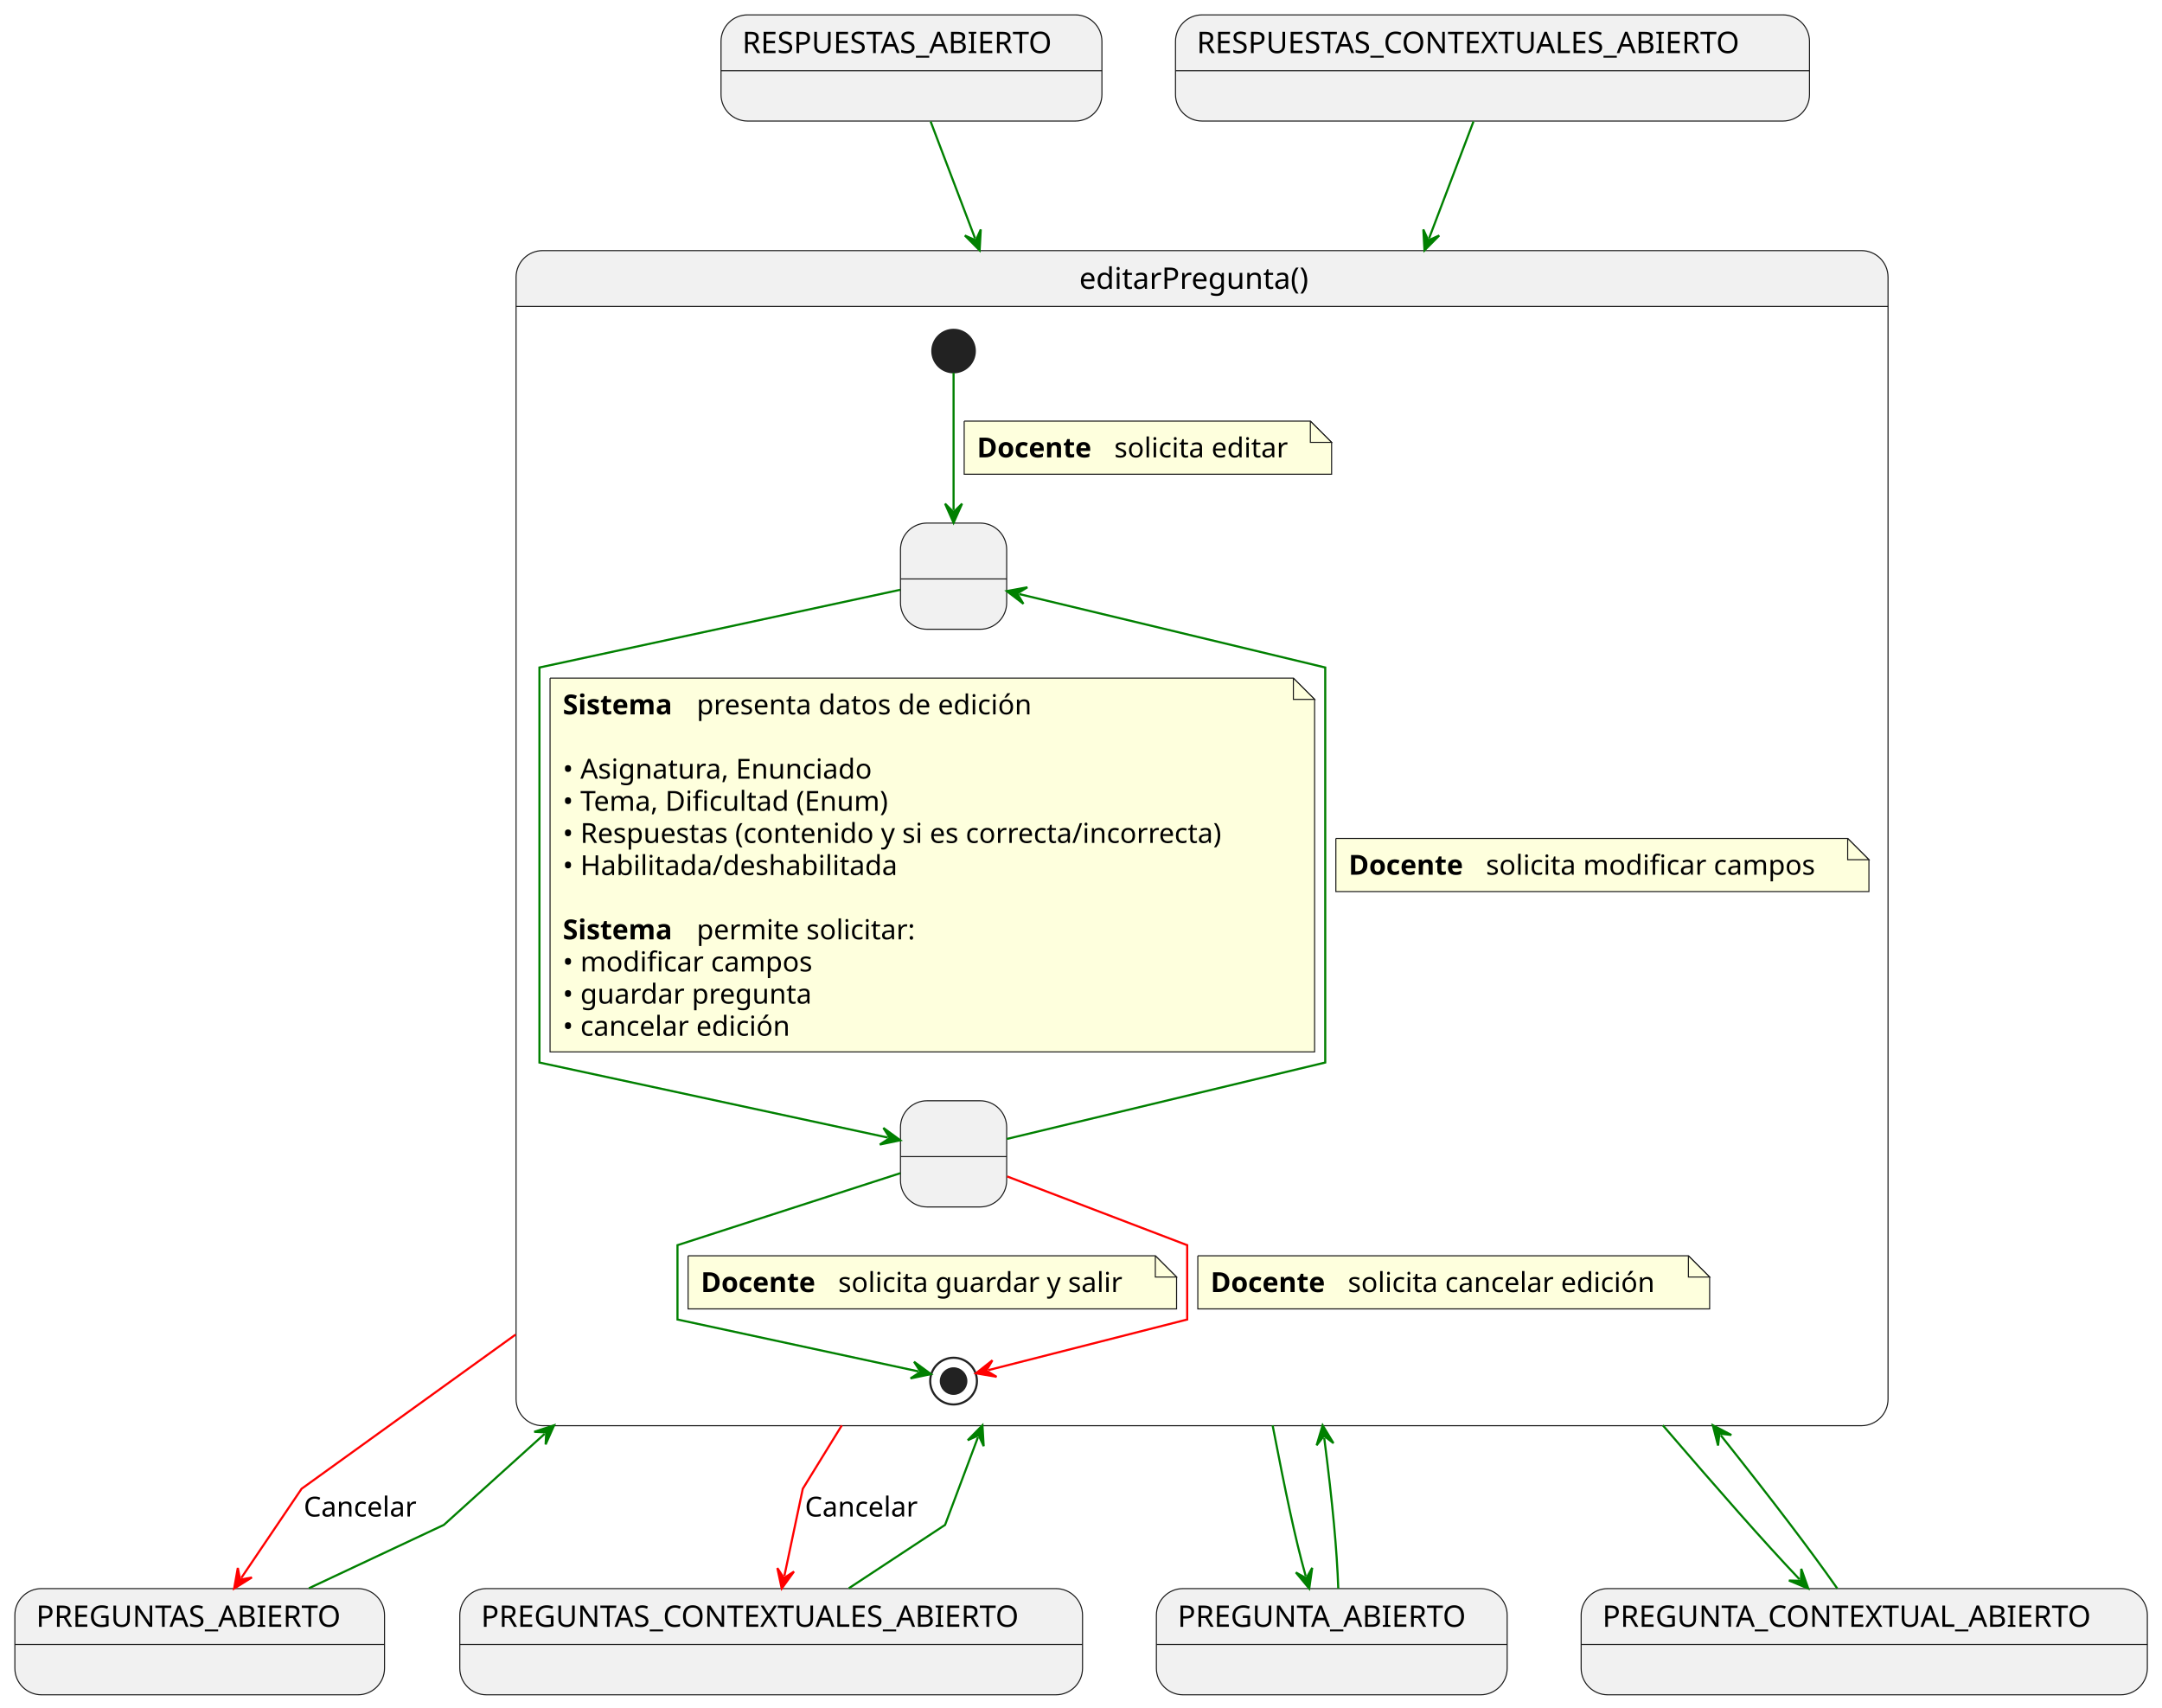
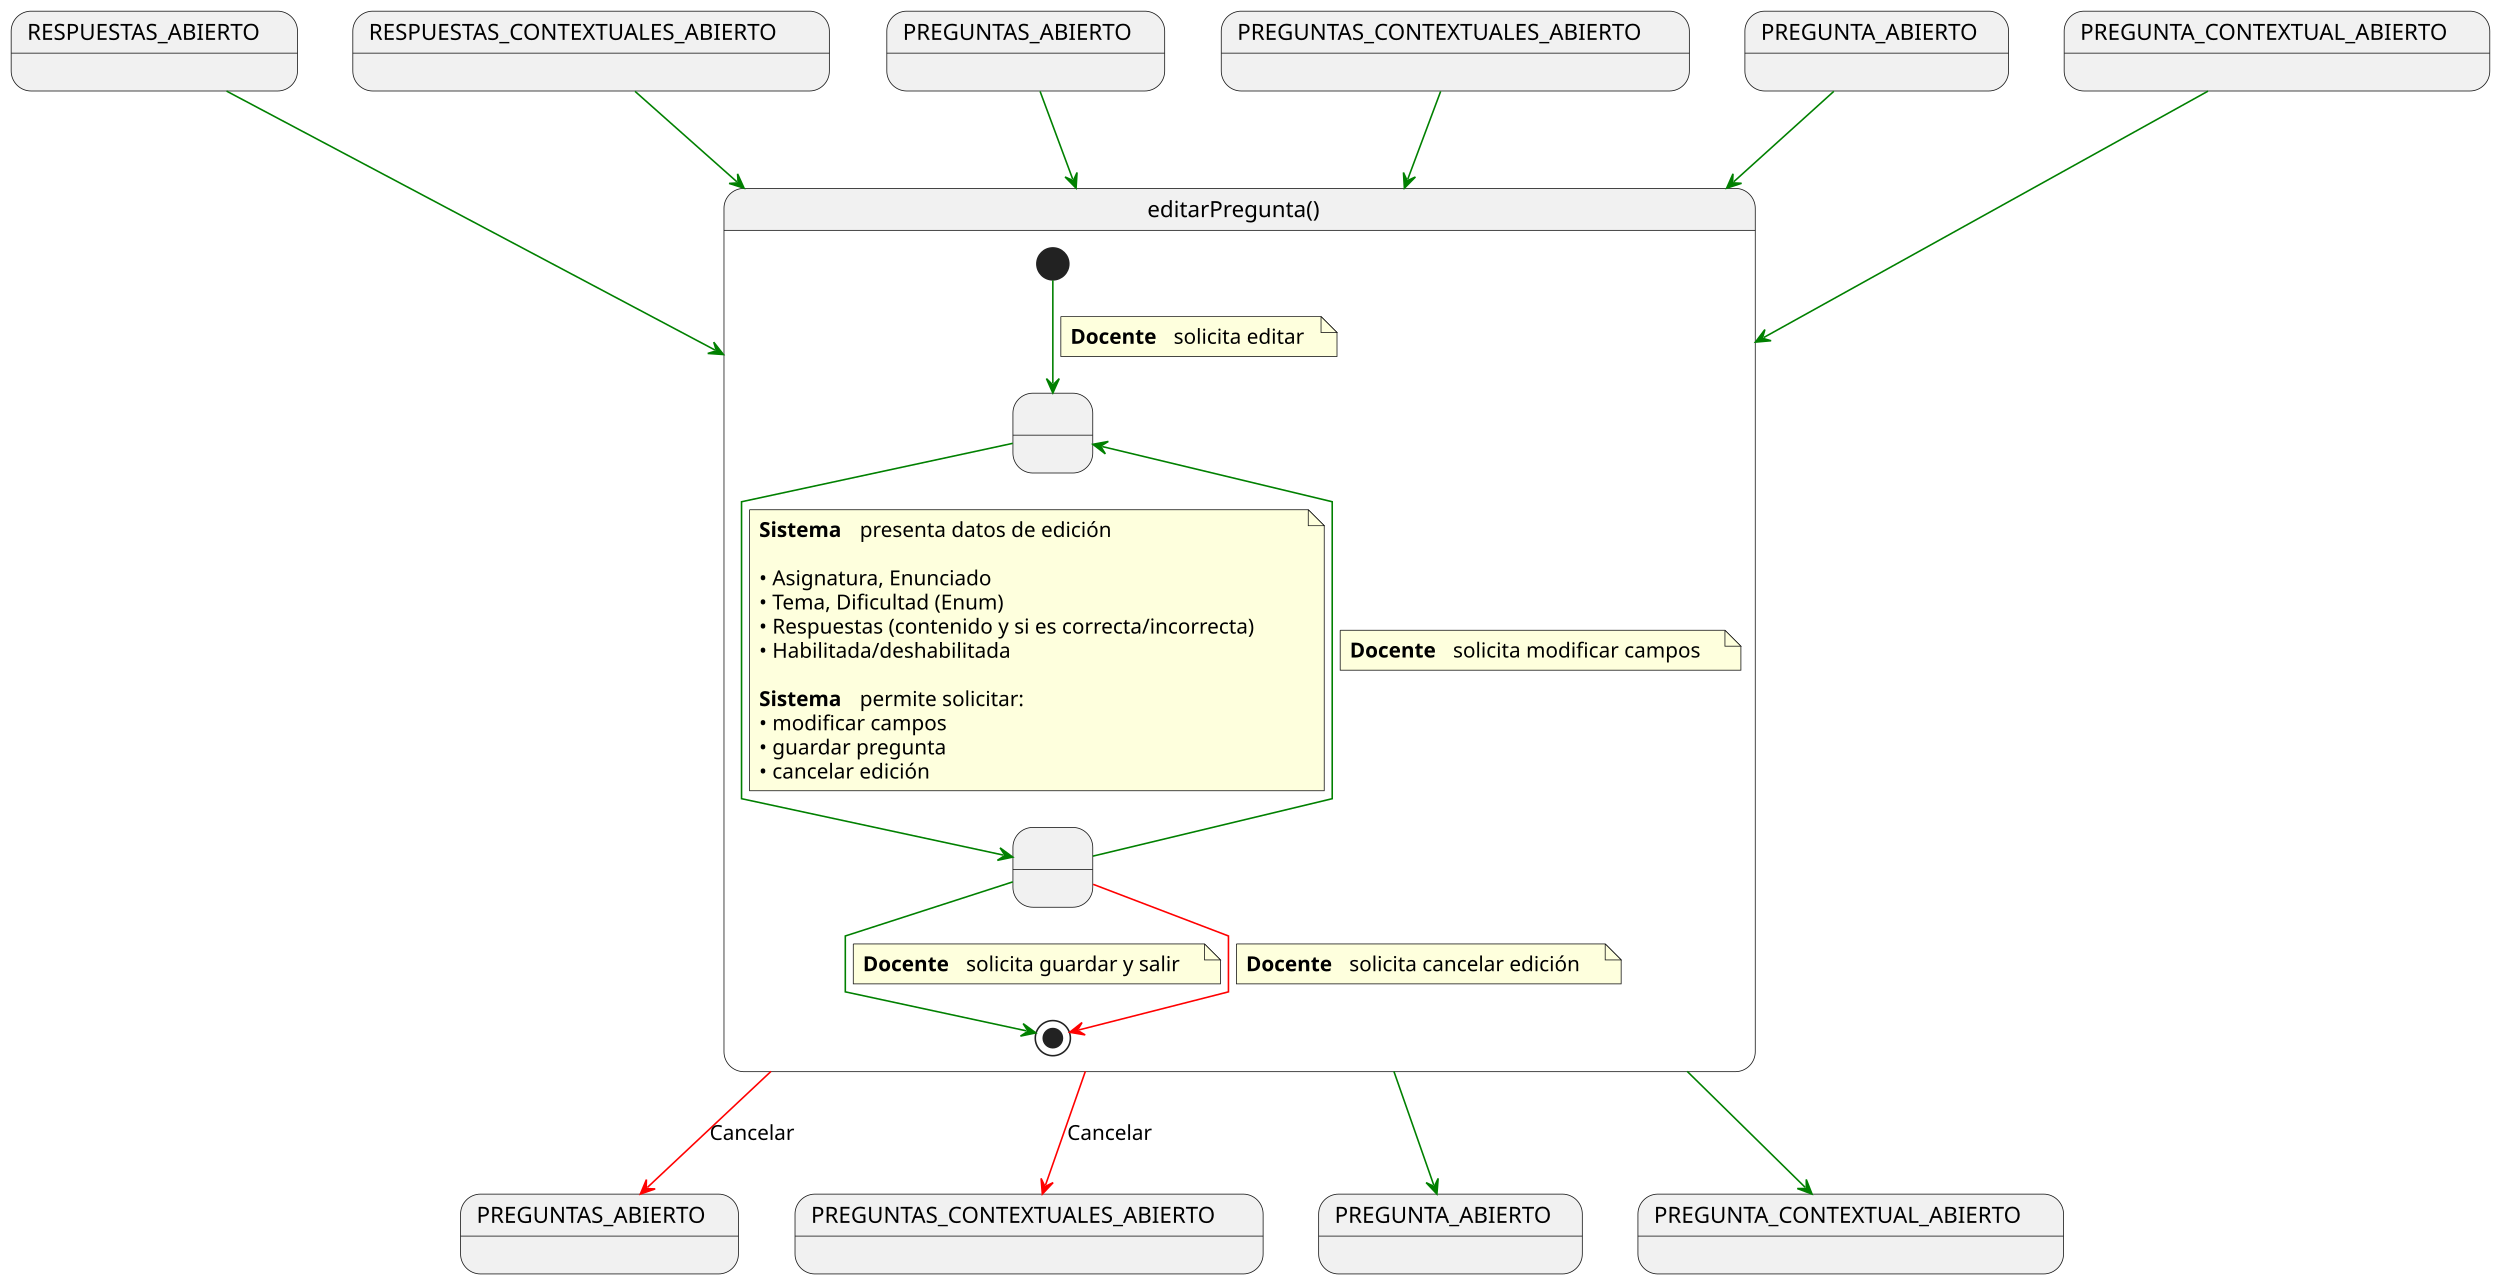
- <svg xmlns="http://www.w3.org/2000/svg" contentStyleType="text/css" data-diagram-type="STATE" height="804px" preserveAspectRatio="none" style="width:1018px;height:804px;background:#FFFFFF;" version="1.1" viewBox="0 0 1018 804" width="1018px" zoomAndPan="magnify">
+ <svg xmlns="http://www.w3.org/2000/svg" contentStyleType="text/css" data-diagram-type="STATE" height="804px" preserveAspectRatio="none" style="width:1566px;height:804px;background:#FFFFFF;" version="1.1" viewBox="0 0 1566 804" width="1566px" zoomAndPan="magnify">
  <defs />
  <g>
    <g id="RESPUESTAS_ABIERTO">
-       <rect fill="#F1F1F1" height="50" rx="12.5" ry="12.5" style="stroke:#181818;stroke-width:0.5;" width="179.352" x="339.5" y="7" />
-       <line style="stroke:#181818;stroke-width:0.5;" x1="339.5" x2="518.852" y1="33.297" y2="33.297" />
-       <text fill="#000000" font-family="sans-serif" font-size="14" lengthAdjust="spacing" textLength="159.352" x="349.5" y="24.995">RESPUESTAS_ABIERTO</text>
+       <rect fill="#F1F1F1" height="50" rx="12.5" ry="12.5" style="stroke:#181818;stroke-width:0.5;" width="179.352" x="7" y="7" />
+       <line style="stroke:#181818;stroke-width:0.5;" x1="7" x2="186.352" y1="33.297" y2="33.297" />
+       <text fill="#000000" font-family="sans-serif" font-size="14" lengthAdjust="spacing" textLength="159.352" x="17" y="24.995">RESPUESTAS_ABIERTO</text>
    </g>
    <g id="RESPUESTAS_CONTEXTUALES_ABIERTO">
-       <rect fill="#F1F1F1" height="50" rx="12.5" ry="12.5" style="stroke:#181818;stroke-width:0.5;" width="298.517" x="553.5" y="7" />
-       <line style="stroke:#181818;stroke-width:0.5;" x1="553.5" x2="852.017" y1="33.297" y2="33.297" />
-       <text fill="#000000" font-family="sans-serif" font-size="14" lengthAdjust="spacing" textLength="278.517" x="563.5" y="24.995">RESPUESTAS_CONTEXTUALES_ABIERTO</text>
+       <rect fill="#F1F1F1" height="50" rx="12.5" ry="12.5" style="stroke:#181818;stroke-width:0.5;" width="298.517" x="221" y="7" />
+       <line style="stroke:#181818;stroke-width:0.5;" x1="221" x2="519.517" y1="33.297" y2="33.297" />
+       <text fill="#000000" font-family="sans-serif" font-size="14" lengthAdjust="spacing" textLength="278.517" x="231" y="24.995">RESPUESTAS_CONTEXTUALES_ABIERTO</text>
    </g>
    <g id="PREGUNTAS_ABIERTO">
-       <rect fill="#F1F1F1" height="50" rx="12.5" ry="12.5" style="stroke:#181818;stroke-width:0.5;" width="174.055" x="7" y="748" />
-       <line style="stroke:#181818;stroke-width:0.5;" x1="7" x2="181.055" y1="774.297" y2="774.297" />
-       <text fill="#000000" font-family="sans-serif" font-size="14" lengthAdjust="spacing" textLength="154.055" x="17" y="765.995">PREGUNTAS_ABIERTO</text>
+       <rect fill="#F1F1F1" height="50" rx="12.5" ry="12.5" style="stroke:#181818;stroke-width:0.5;" width="174.055" x="555.5" y="7" />
+       <line style="stroke:#181818;stroke-width:0.5;" x1="555.5" x2="729.555" y1="33.297" y2="33.297" />
+       <text fill="#000000" font-family="sans-serif" font-size="14" lengthAdjust="spacing" textLength="154.055" x="565.5" y="24.995">PREGUNTAS_ABIERTO</text>
    </g>
    <g id="PREGUNTAS_CONTEXTUALES_ABIERTO">
-       <rect fill="#F1F1F1" height="50" rx="12.5" ry="12.5" style="stroke:#181818;stroke-width:0.5;" width="293.219" x="216.5" y="748" />
-       <line style="stroke:#181818;stroke-width:0.5;" x1="216.5" x2="509.719" y1="774.297" y2="774.297" />
-       <text fill="#000000" font-family="sans-serif" font-size="14" lengthAdjust="spacing" textLength="273.219" x="226.5" y="765.995">PREGUNTAS_CONTEXTUALES_ABIERTO</text>
+       <rect fill="#F1F1F1" height="50" rx="12.5" ry="12.5" style="stroke:#181818;stroke-width:0.5;" width="293.219" x="765" y="7" />
+       <line style="stroke:#181818;stroke-width:0.5;" x1="765" x2="1058.219" y1="33.297" y2="33.297" />
+       <text fill="#000000" font-family="sans-serif" font-size="14" lengthAdjust="spacing" textLength="273.219" x="775" y="24.995">PREGUNTAS_CONTEXTUALES_ABIERTO</text>
    </g>
    <g id="PREGUNTA_ABIERTO">
-       <rect fill="#F1F1F1" height="50" rx="12.5" ry="12.5" style="stroke:#181818;stroke-width:0.5;" width="165.168" x="544.5" y="748" />
-       <line style="stroke:#181818;stroke-width:0.5;" x1="544.5" x2="709.668" y1="774.297" y2="774.297" />
-       <text fill="#000000" font-family="sans-serif" font-size="14" lengthAdjust="spacing" textLength="145.168" x="554.5" y="765.995">PREGUNTA_ABIERTO</text>
+       <rect fill="#F1F1F1" height="50" rx="12.5" ry="12.5" style="stroke:#181818;stroke-width:0.5;" width="165.168" x="1093" y="7" />
+       <line style="stroke:#181818;stroke-width:0.5;" x1="1093" x2="1258.168" y1="33.297" y2="33.297" />
+       <text fill="#000000" font-family="sans-serif" font-size="14" lengthAdjust="spacing" textLength="145.168" x="1103" y="24.995">PREGUNTA_ABIERTO</text>
    </g>
    <g id="PREGUNTA_CONTEXTUAL_ABIERTO">
-       <rect fill="#F1F1F1" height="50" rx="12.5" ry="12.5" style="stroke:#181818;stroke-width:0.5;" width="266.6" x="744.5" y="748" />
-       <line style="stroke:#181818;stroke-width:0.5;" x1="744.5" x2="1011.1" y1="774.297" y2="774.297" />
-       <text fill="#000000" font-family="sans-serif" font-size="14" lengthAdjust="spacing" textLength="246.6" x="754.5" y="765.995">PREGUNTA_CONTEXTUAL_ABIERTO</text>
+       <rect fill="#F1F1F1" height="50" rx="12.5" ry="12.5" style="stroke:#181818;stroke-width:0.5;" width="266.6" x="1293" y="7" />
+       <line style="stroke:#181818;stroke-width:0.5;" x1="1293" x2="1559.6" y1="33.297" y2="33.297" />
+       <text fill="#000000" font-family="sans-serif" font-size="14" lengthAdjust="spacing" textLength="246.6" x="1303" y="24.995">PREGUNTA_CONTEXTUAL_ABIERTO</text>
    </g>
-     <path d="M255.5,118 L876.5,118 A12.5,12.5 0 0 1 889,130.5 L889,144.297 L243,144.297 L243,130.5 A12.5,12.5 0 0 1 255.5,118" fill="#F1F1F1" />
-     <rect fill="none" height="553.297" rx="12.5" ry="12.5" style="stroke:#181818;stroke-width:0.5;" width="646" x="243" y="118" />
-     <line style="stroke:#181818;stroke-width:0.5;" x1="243" x2="889" y1="144.297" y2="144.297" />
-     <text fill="#000000" font-family="sans-serif" font-size="14" lengthAdjust="spacing" textLength="115.65" x="508.175" y="135.995">editarPregunta()</text>
+     <g id="PREGUNTAS_ABIERTO2">
+       <rect fill="#F1F1F1" height="50" rx="12.5" ry="12.5" style="stroke:#181818;stroke-width:0.5;" width="174.055" x="288.5" y="748" />
+       <line style="stroke:#181818;stroke-width:0.5;" x1="288.5" x2="462.555" y1="774.297" y2="774.297" />
+       <text fill="#000000" font-family="sans-serif" font-size="14" lengthAdjust="spacing" textLength="154.055" x="298.5" y="765.995">PREGUNTAS_ABIERTO</text>
+     </g>
+     <g id="PREGUNTAS_CONTEXTUALES_ABIERTO2">
+       <rect fill="#F1F1F1" height="50" rx="12.5" ry="12.5" style="stroke:#181818;stroke-width:0.5;" width="293.219" x="498" y="748" />
+       <line style="stroke:#181818;stroke-width:0.5;" x1="498" x2="791.219" y1="774.297" y2="774.297" />
+       <text fill="#000000" font-family="sans-serif" font-size="14" lengthAdjust="spacing" textLength="273.219" x="508" y="765.995">PREGUNTAS_CONTEXTUALES_ABIERTO</text>
+     </g>
+     <g id="PREGUNTA_ABIERTO2">
+       <rect fill="#F1F1F1" height="50" rx="12.5" ry="12.5" style="stroke:#181818;stroke-width:0.5;" width="165.168" x="826" y="748" />
+       <line style="stroke:#181818;stroke-width:0.5;" x1="826" x2="991.168" y1="774.297" y2="774.297" />
+       <text fill="#000000" font-family="sans-serif" font-size="14" lengthAdjust="spacing" textLength="145.168" x="836" y="765.995">PREGUNTA_ABIERTO</text>
+     </g>
+     <g id="PREGUNTA_CONTEXTUAL_ABIERTO2">
+       <rect fill="#F1F1F1" height="50" rx="12.5" ry="12.5" style="stroke:#181818;stroke-width:0.5;" width="266.6" x="1026" y="748" />
+       <line style="stroke:#181818;stroke-width:0.5;" x1="1026" x2="1292.6" y1="774.297" y2="774.297" />
+       <text fill="#000000" font-family="sans-serif" font-size="14" lengthAdjust="spacing" textLength="246.6" x="1036" y="765.995">PREGUNTA_CONTEXTUAL_ABIERTO</text>
+     </g>
+     <path d="M466,118 L1087,118 A12.5,12.5 0 0 1 1099.5,130.5 L1099.5,144.297 L453.5,144.297 L453.5,130.5 A12.5,12.5 0 0 1 466,118" fill="#F1F1F1" />
+     <rect fill="none" height="553.297" rx="12.5" ry="12.5" style="stroke:#181818;stroke-width:0.5;" width="646" x="453.5" y="118" />
+     <line style="stroke:#181818;stroke-width:0.5;" x1="453.5" x2="1099.5" y1="144.297" y2="144.297" />
+     <text fill="#000000" font-family="sans-serif" font-size="14" lengthAdjust="spacing" textLength="115.65" x="718.675" y="135.995">editarPregunta()</text>
    <g id="editarPregunta.EditandoDatos">
-       <rect fill="#F1F1F1" height="50" rx="12.5" ry="12.5" style="stroke:#181818;stroke-width:0.5;" width="50" x="424" y="246.297" />
-       <line style="stroke:#181818;stroke-width:0.5;" x1="424" x2="474" y1="272.594" y2="272.594" />
-       <text fill="#000000" font-family="sans-serif" font-size="14" lengthAdjust="spacing" textLength="4.45" x="446.775" y="264.292"> </text>
+       <rect fill="#F1F1F1" height="50" rx="12.5" ry="12.5" style="stroke:#181818;stroke-width:0.5;" width="50" x="634.5" y="246.297" />
+       <line style="stroke:#181818;stroke-width:0.5;" x1="634.5" x2="684.5" y1="272.594" y2="272.594" />
+       <text fill="#000000" font-family="sans-serif" font-size="14" lengthAdjust="spacing" textLength="4.45" x="657.275" y="264.292"> </text>
    </g>
    <g id="editarPregunta.GuardandoDatos">
-       <rect fill="#F1F1F1" height="50" rx="12.5" ry="12.5" style="stroke:#181818;stroke-width:0.5;" width="50" x="424" y="518.297" />
-       <line style="stroke:#181818;stroke-width:0.5;" x1="424" x2="474" y1="544.594" y2="544.594" />
-       <text fill="#000000" font-family="sans-serif" font-size="14" lengthAdjust="spacing" textLength="4.45" x="446.775" y="536.292"> </text>
+       <rect fill="#F1F1F1" height="50" rx="12.5" ry="12.5" style="stroke:#181818;stroke-width:0.5;" width="50" x="634.5" y="518.297" />
+       <line style="stroke:#181818;stroke-width:0.5;" x1="634.5" x2="684.5" y1="544.594" y2="544.594" />
+       <text fill="#000000" font-family="sans-serif" font-size="14" lengthAdjust="spacing" textLength="4.45" x="657.275" y="536.292"> </text>
    </g>
-     <ellipse cx="449" cy="165.297" fill="#222222" rx="10" ry="10" style="stroke:#222222;stroke-width:1;" />
-     <ellipse cx="449" cy="650.297" fill="none" rx="11" ry="11" style="stroke:#222222;stroke-width:1;" />
-     <ellipse cx="449" cy="650.297" fill="#222222" rx="6" ry="6" style="stroke:#222222;stroke-width:1;" />
-     <g class="link" data-entity-1=".start.editarPregunta" data-entity-2="EditandoDatos" data-source-line="22" data-uid="lnk9" id="link_.start.editarPregunta_EditandoDatos">
-       <path d="M449,175.527 C449,191.237 449,217.657 449,240.167" fill="none" id="*start*editarPregunta-to-EditandoDatos" style="stroke:#008000;stroke-width:1;" />
-       <polygon fill="#008000" points="449,246.167,453,237.167,449,241.167,445,237.167,449,246.167" style="stroke:#008000;stroke-width:1;" />
-       <path d="M454,198.297 L454,223.297 L627,223.297 L627,208.297 L617,198.297 L454,198.297" fill="#FEFFDD" style="stroke:#181818;stroke-width:0.5;" />
-       <path d="M617,198.297 L617,208.297 L627,208.297 L617,198.297" fill="#FEFFDD" style="stroke:#181818;stroke-width:0.5;" />
-       <text fill="#000000" font-family="sans-serif" font-size="13" font-weight="bold" lengthAdjust="spacing" textLength="60.531" x="460" y="215.364">Docente</text>
-       <text fill="#000000" font-family="sans-serif" font-size="13" lengthAdjust="spacing" textLength="88.175" x="524.664" y="215.364">solicita editar</text>
+     <ellipse cx="659.5" cy="165.297" fill="#222222" rx="10" ry="10" style="stroke:#222222;stroke-width:1;" />
+     <ellipse cx="659.5" cy="650.297" fill="none" rx="11" ry="11" style="stroke:#222222;stroke-width:1;" />
+     <ellipse cx="659.5" cy="650.297" fill="#222222" rx="6" ry="6" style="stroke:#222222;stroke-width:1;" />
+     <g class="link" data-entity-1=".start.editarPregunta" data-entity-2="EditandoDatos" data-source-line="26" data-uid="lnk9" id="link_.start.editarPregunta_EditandoDatos">
+       <path d="M659.5,175.527 C659.5,191.237 659.5,217.657 659.5,240.167" fill="none" id="*start*editarPregunta-to-EditandoDatos" style="stroke:#008000;stroke-width:1;" />
+       <polygon fill="#008000" points="659.5,246.167,663.5,237.167,659.5,241.167,655.5,237.167,659.5,246.167" style="stroke:#008000;stroke-width:1;" />
+       <path d="M664.5,198.297 L664.5,223.297 L837.5,223.297 L837.5,208.297 L827.5,198.297 L664.5,198.297" fill="#FEFFDD" style="stroke:#181818;stroke-width:0.5;" />
+       <path d="M827.5,198.297 L827.5,208.297 L837.5,208.297 L827.5,198.297" fill="#FEFFDD" style="stroke:#181818;stroke-width:0.5;" />
+       <text fill="#000000" font-family="sans-serif" font-size="13" font-weight="bold" lengthAdjust="spacing" textLength="60.531" x="670.5" y="215.364">Docente</text>
+       <text fill="#000000" font-family="sans-serif" font-size="13" lengthAdjust="spacing" textLength="88.175" x="735.164" y="215.364">solicita editar</text>
    </g>
-     <g class="link" data-entity-1="EditandoDatos" data-entity-2="GuardandoDatos" data-source-line="27" data-uid="lnk10" id="link_EditandoDatos_GuardandoDatos">
-       <path d="M423.91,277.697 C371.24,289.047 254,314.297 254,314.297 C254,314.297 254,500.297 254,500.297 C254,500.297 365.375,524.283 418.045,535.633" fill="none" id="EditandoDatos-to-GuardandoDatos" style="stroke:#008000;stroke-width:1;" />
-       <polygon fill="#008000" points="423.91,536.897,415.955,531.091,419.022,535.844,414.269,538.911,423.91,536.897" style="stroke:#008000;stroke-width:1;" />
-       <path d="M259,319.297 L259,495.297 L619,495.297 L619,329.297 L609,319.297 L259,319.297" fill="#FEFFDD" style="stroke:#181818;stroke-width:0.5;" />
-       <path d="M609,319.297 L609,329.297 L619,329.297 L609,319.297" fill="#FEFFDD" style="stroke:#181818;stroke-width:0.5;" />
-       <text fill="#000000" font-family="sans-serif" font-size="13" font-weight="bold" lengthAdjust="spacing" textLength="58.906" x="265" y="336.364">Sistema</text>
-       <text fill="#000000" font-family="sans-serif" font-size="13" lengthAdjust="spacing" textLength="169.171" x="328.039" y="336.364">presenta datos de edición</text>
-       <text fill="#000000" font-family="sans-serif" font-size="13" lengthAdjust="spacing" textLength="4.132" x="265" y="351.497"> </text>
-       <text fill="#000000" font-family="sans-serif" font-size="13" lengthAdjust="spacing" textLength="158.31" x="265" y="366.629">• Asignatura, Enunciado</text>
-       <text fill="#000000" font-family="sans-serif" font-size="13" lengthAdjust="spacing" textLength="170.39" x="265" y="381.762">• Tema, Dificultad (Enum)</text>
-       <text fill="#000000" font-family="sans-serif" font-size="13" lengthAdjust="spacing" textLength="339.079" x="265" y="396.895">• Respuestas (contenido y si es correcta/incorrecta)</text>
-       <text fill="#000000" font-family="sans-serif" font-size="13" lengthAdjust="spacing" textLength="169.889" x="265" y="412.028">• Habilitada/deshabilitada</text>
-       <text fill="#000000" font-family="sans-serif" font-size="13" lengthAdjust="spacing" textLength="4.132" x="265" y="427.161"> </text>
-       <text fill="#000000" font-family="sans-serif" font-size="13" font-weight="bold" lengthAdjust="spacing" textLength="58.906" x="265" y="442.293">Sistema</text>
-       <text fill="#000000" font-family="sans-serif" font-size="13" lengthAdjust="spacing" textLength="110.595" x="328.039" y="442.293">permite solicitar:</text>
-       <text fill="#000000" font-family="sans-serif" font-size="13" lengthAdjust="spacing" textLength="127.816" x="265" y="457.426">• modificar campos</text>
-       <text fill="#000000" font-family="sans-serif" font-size="13" lengthAdjust="spacing" textLength="126.686" x="265" y="472.559">• guardar pregunta</text>
-       <text fill="#000000" font-family="sans-serif" font-size="13" lengthAdjust="spacing" textLength="118.168" x="265" y="487.692">• cancelar edición</text>
+     <g class="link" data-entity-1="EditandoDatos" data-entity-2="GuardandoDatos" data-source-line="31" data-uid="lnk10" id="link_EditandoDatos_GuardandoDatos">
+       <path d="M634.41,277.697 C581.74,289.047 464.5,314.297 464.5,314.297 C464.5,314.297 464.5,500.297 464.5,500.297 C464.5,500.297 575.875,524.283 628.545,535.633" fill="none" id="EditandoDatos-to-GuardandoDatos" style="stroke:#008000;stroke-width:1;" />
+       <polygon fill="#008000" points="634.41,536.897,626.455,531.091,629.522,535.844,624.769,538.911,634.41,536.897" style="stroke:#008000;stroke-width:1;" />
+       <path d="M469.5,319.297 L469.5,495.297 L829.5,495.297 L829.5,329.297 L819.5,319.297 L469.5,319.297" fill="#FEFFDD" style="stroke:#181818;stroke-width:0.5;" />
+       <path d="M819.5,319.297 L819.5,329.297 L829.5,329.297 L819.5,319.297" fill="#FEFFDD" style="stroke:#181818;stroke-width:0.5;" />
+       <text fill="#000000" font-family="sans-serif" font-size="13" font-weight="bold" lengthAdjust="spacing" textLength="58.906" x="475.5" y="336.364">Sistema</text>
+       <text fill="#000000" font-family="sans-serif" font-size="13" lengthAdjust="spacing" textLength="169.171" x="538.539" y="336.364">presenta datos de edición</text>
+       <text fill="#000000" font-family="sans-serif" font-size="13" lengthAdjust="spacing" textLength="4.132" x="475.5" y="351.497"> </text>
+       <text fill="#000000" font-family="sans-serif" font-size="13" lengthAdjust="spacing" textLength="158.31" x="475.5" y="366.629">• Asignatura, Enunciado</text>
+       <text fill="#000000" font-family="sans-serif" font-size="13" lengthAdjust="spacing" textLength="170.39" x="475.5" y="381.762">• Tema, Dificultad (Enum)</text>
+       <text fill="#000000" font-family="sans-serif" font-size="13" lengthAdjust="spacing" textLength="339.079" x="475.5" y="396.895">• Respuestas (contenido y si es correcta/incorrecta)</text>
+       <text fill="#000000" font-family="sans-serif" font-size="13" lengthAdjust="spacing" textLength="169.889" x="475.5" y="412.028">• Habilitada/deshabilitada</text>
+       <text fill="#000000" font-family="sans-serif" font-size="13" lengthAdjust="spacing" textLength="4.132" x="475.5" y="427.161"> </text>
+       <text fill="#000000" font-family="sans-serif" font-size="13" font-weight="bold" lengthAdjust="spacing" textLength="58.906" x="475.5" y="442.293">Sistema</text>
+       <text fill="#000000" font-family="sans-serif" font-size="13" lengthAdjust="spacing" textLength="110.595" x="538.539" y="442.293">permite solicitar:</text>
+       <text fill="#000000" font-family="sans-serif" font-size="13" lengthAdjust="spacing" textLength="127.816" x="475.5" y="457.426">• modificar campos</text>
+       <text fill="#000000" font-family="sans-serif" font-size="13" lengthAdjust="spacing" textLength="126.686" x="475.5" y="472.559">• guardar pregunta</text>
+       <text fill="#000000" font-family="sans-serif" font-size="13" lengthAdjust="spacing" textLength="118.168" x="475.5" y="487.692">• cancelar edición</text>
    </g>
-     <g class="link" data-entity-1="GuardandoDatos" data-entity-2="EditandoDatos" data-source-line="42" data-uid="lnk11" id="link_GuardandoDatos_EditandoDatos">
-       <path d="M474.07,536.277 C522.46,524.667 624,500.297 624,500.297 C624,500.297 624,314.297 624,314.297 C624,314.297 528.294,291.327 479.904,279.717" fill="none" id="GuardandoDatos-to-EditandoDatos" style="stroke:#008000;stroke-width:1;" />
-       <polygon fill="#008000" points="474.07,278.317,481.888,284.306,478.932,279.483,483.755,276.527,474.07,278.317" style="stroke:#008000;stroke-width:1;" />
-       <path d="M629,394.797 L629,419.797 L880,419.797 L880,404.797 L870,394.797 L629,394.797" fill="#FEFFDD" style="stroke:#181818;stroke-width:0.5;" />
-       <path d="M870,394.797 L870,404.797 L880,404.797 L870,394.797" fill="#FEFFDD" style="stroke:#181818;stroke-width:0.5;" />
-       <text fill="#000000" font-family="sans-serif" font-size="13" font-weight="bold" lengthAdjust="spacing" textLength="60.531" x="635" y="411.864">Docente</text>
-       <text fill="#000000" font-family="sans-serif" font-size="13" lengthAdjust="spacing" textLength="165.921" x="699.664" y="411.864">solicita modificar campos</text>
+     <g class="link" data-entity-1="GuardandoDatos" data-entity-2="EditandoDatos" data-source-line="46" data-uid="lnk11" id="link_GuardandoDatos_EditandoDatos">
+       <path d="M684.57,536.277 C732.96,524.667 834.5,500.297 834.5,500.297 C834.5,500.297 834.5,314.297 834.5,314.297 C834.5,314.297 738.794,291.327 690.404,279.717" fill="none" id="GuardandoDatos-to-EditandoDatos" style="stroke:#008000;stroke-width:1;" />
+       <polygon fill="#008000" points="684.57,278.317,692.388,284.306,689.432,279.483,694.255,276.527,684.57,278.317" style="stroke:#008000;stroke-width:1;" />
+       <path d="M839.5,394.797 L839.5,419.797 L1090.5,419.797 L1090.5,404.797 L1080.5,394.797 L839.5,394.797" fill="#FEFFDD" style="stroke:#181818;stroke-width:0.5;" />
+       <path d="M1080.5,394.797 L1080.5,404.797 L1090.5,404.797 L1080.5,394.797" fill="#FEFFDD" style="stroke:#181818;stroke-width:0.5;" />
+       <text fill="#000000" font-family="sans-serif" font-size="13" font-weight="bold" lengthAdjust="spacing" textLength="60.531" x="845.5" y="411.864">Docente</text>
+       <text fill="#000000" font-family="sans-serif" font-size="13" lengthAdjust="spacing" textLength="165.921" x="910.164" y="411.864">solicita modificar campos</text>
    </g>
-     <g class="link" data-entity-1="GuardandoDatos" data-entity-2=".end.editarPregunta" data-source-line="47" data-uid="lnk13" id="link_GuardandoDatos_.end.editarPregunta">
-       <path d="M423.93,552.397 C386.16,564.597 319,586.297 319,586.297 C319,586.297 319,621.297 319,621.297 C319,621.297 401.445,639.053 432.495,645.743" fill="none" id="GuardandoDatos-to-*end*editarPregunta" style="stroke:#008000;stroke-width:1;" />
-       <polygon fill="#008000" points="438.36,647.007,430.404,641.201,433.472,645.954,428.719,649.021,438.36,647.007" style="stroke:#008000;stroke-width:1;" />
-       <path d="M324,591.297 L324,616.297 L554,616.297 L554,601.297 L544,591.297 L324,591.297" fill="#FEFFDD" style="stroke:#181818;stroke-width:0.5;" />
-       <path d="M544,591.297 L544,601.297 L554,601.297 L544,591.297" fill="#FEFFDD" style="stroke:#181818;stroke-width:0.5;" />
-       <text fill="#000000" font-family="sans-serif" font-size="13" font-weight="bold" lengthAdjust="spacing" textLength="60.531" x="330" y="608.364">Docente</text>
-       <text fill="#000000" font-family="sans-serif" font-size="13" lengthAdjust="spacing" textLength="144.536" x="394.664" y="608.364">solicita guardar y salir</text>
+     <g class="link" data-entity-1="GuardandoDatos" data-entity-2=".end.editarPregunta" data-source-line="51" data-uid="lnk13" id="link_GuardandoDatos_.end.editarPregunta">
+       <path d="M634.43,552.397 C596.66,564.597 529.5,586.297 529.5,586.297 C529.5,586.297 529.5,621.297 529.5,621.297 C529.5,621.297 611.945,639.053 642.995,645.743" fill="none" id="GuardandoDatos-to-*end*editarPregunta" style="stroke:#008000;stroke-width:1;" />
+       <polygon fill="#008000" points="648.86,647.007,640.904,641.201,643.972,645.954,639.219,649.021,648.86,647.007" style="stroke:#008000;stroke-width:1;" />
+       <path d="M534.5,591.297 L534.5,616.297 L764.5,616.297 L764.5,601.297 L754.5,591.297 L534.5,591.297" fill="#FEFFDD" style="stroke:#181818;stroke-width:0.5;" />
+       <path d="M754.5,591.297 L754.5,601.297 L764.5,601.297 L754.5,591.297" fill="#FEFFDD" style="stroke:#181818;stroke-width:0.5;" />
+       <text fill="#000000" font-family="sans-serif" font-size="13" font-weight="bold" lengthAdjust="spacing" textLength="60.531" x="540.5" y="608.364">Docente</text>
+       <text fill="#000000" font-family="sans-serif" font-size="13" lengthAdjust="spacing" textLength="144.536" x="605.164" y="608.364">solicita guardar y salir</text>
    </g>
-     <g class="link" data-entity-1="GuardandoDatos" data-entity-2=".end.editarPregunta" data-source-line="52" data-uid="lnk14" id="link_GuardandoDatos_.end.editarPregunta">
-       <path d="M474.24,553.937 C506.71,566.337 559,586.297 559,586.297 C559,586.297 559,621.297 559,621.297 C559,621.297 492.894,638.126 465.365,645.136" fill="none" id="GuardandoDatos-to-*end*editarPregunta-1" style="stroke:#FF0000;stroke-width:1;" />
-       <polygon fill="#FF0000" points="459.55,646.617,469.259,648.272,464.395,645.383,467.285,640.52,459.55,646.617" style="stroke:#FF0000;stroke-width:1;" />
-       <path d="M564,591.297 L564,616.297 L805,616.297 L805,601.297 L795,591.297 L564,591.297" fill="#FEFFDD" style="stroke:#181818;stroke-width:0.5;" />
-       <path d="M795,591.297 L795,601.297 L805,601.297 L795,591.297" fill="#FEFFDD" style="stroke:#181818;stroke-width:0.5;" />
-       <text fill="#000000" font-family="sans-serif" font-size="13" font-weight="bold" lengthAdjust="spacing" textLength="60.531" x="570" y="608.364">Docente</text>
-       <text fill="#000000" font-family="sans-serif" font-size="13" lengthAdjust="spacing" textLength="156.273" x="634.664" y="608.364">solicita cancelar edición</text>
+     <g class="link" data-entity-1="GuardandoDatos" data-entity-2=".end.editarPregunta" data-source-line="56" data-uid="lnk14" id="link_GuardandoDatos_.end.editarPregunta">
+       <path d="M684.74,553.937 C717.21,566.337 769.5,586.297 769.5,586.297 C769.5,586.297 769.5,621.297 769.5,621.297 C769.5,621.297 703.394,638.126 675.865,645.136" fill="none" id="GuardandoDatos-to-*end*editarPregunta-1" style="stroke:#FF0000;stroke-width:1;" />
+       <polygon fill="#FF0000" points="670.05,646.617,679.759,648.272,674.895,645.383,677.785,640.52,670.05,646.617" style="stroke:#FF0000;stroke-width:1;" />
+       <path d="M774.5,591.297 L774.5,616.297 L1015.5,616.297 L1015.5,601.297 L1005.5,591.297 L774.5,591.297" fill="#FEFFDD" style="stroke:#181818;stroke-width:0.5;" />
+       <path d="M1005.5,591.297 L1005.5,601.297 L1015.5,601.297 L1005.5,591.297" fill="#FEFFDD" style="stroke:#181818;stroke-width:0.5;" />
+       <text fill="#000000" font-family="sans-serif" font-size="13" font-weight="bold" lengthAdjust="spacing" textLength="60.531" x="780.5" y="608.364">Docente</text>
+       <text fill="#000000" font-family="sans-serif" font-size="13" lengthAdjust="spacing" textLength="156.273" x="845.164" y="608.364">solicita cancelar edición</text>
    </g>
-     <g class="link" data-entity-1="RESPUESTAS_ABIERTO" data-entity-2="editarPregunta" data-source-line="10" data-uid="lnk2" id="link_RESPUESTAS_ABIERTO_editarPregunta">
-       <path d="M438.2,57.21 C443.93,72.29 449.838,87.832 459.128,112.272" fill="none" id="RESPUESTAS_ABIERTO-to-editarPregunta" style="stroke:#008000;stroke-width:1;" />
-       <polygon fill="#008000" points="461.26,117.88,461.801,108.046,459.483,113.206,454.323,110.888,461.26,117.88" style="stroke:#008000;stroke-width:1;" />
+     <g class="link" data-entity-1="RESPUESTAS_ABIERTO" data-entity-2="editarPregunta" data-source-line="14" data-uid="lnk2" id="link_RESPUESTAS_ABIERTO_editarPregunta">
+       <path d="M141.91,57.07 C206.7,91.42 326.059,154.7 447.869,219.27" fill="none" id="RESPUESTAS_ABIERTO-to-editarPregunta" style="stroke:#008000;stroke-width:1;" />
+       <polygon fill="#008000" points="453.17,222.08,447.091,214.331,448.752,219.738,443.345,221.399,453.17,222.08" style="stroke:#008000;stroke-width:1;" />
    </g>
-     <g class="link" data-entity-1="RESPUESTAS_CONTEXTUALES_ABIERTO" data-entity-2="editarPregunta" data-source-line="11" data-uid="lnk3" id="link_RESPUESTAS_CONTEXTUALES_ABIERTO_editarPregunta">
-       <path d="M693.8,57.21 C688.07,72.29 682.162,87.832 672.872,112.272" fill="none" id="RESPUESTAS_CONTEXTUALES_ABIERTO-to-editarPregunta" style="stroke:#008000;stroke-width:1;" />
-       <polygon fill="#008000" points="670.74,117.88,677.677,110.888,672.517,113.206,670.199,108.046,670.74,117.88" style="stroke:#008000;stroke-width:1;" />
+     <g class="link" data-entity-1="RESPUESTAS_CONTEXTUALES_ABIERTO" data-entity-2="editarPregunta" data-source-line="15" data-uid="lnk3" id="link_RESPUESTAS_CONTEXTUALES_ABIERTO_editarPregunta">
+       <path d="M397.77,57.21 C414.75,72.29 434.084,89.456 461.604,113.896" fill="none" id="RESPUESTAS_CONTEXTUALES_ABIERTO-to-editarPregunta" style="stroke:#008000;stroke-width:1;" />
+       <polygon fill="#008000" points="466.09,117.88,462.017,108.913,462.351,114.56,456.704,114.895,466.09,117.88" style="stroke:#008000;stroke-width:1;" />
    </g>
-     <g class="link" data-entity-1="PREGUNTAS_ABIERTO" data-entity-2="editarPregunta" data-source-line="12" data-uid="lnk4" id="link_PREGUNTAS_ABIERTO_editarPregunta">
-       <path d="M145.45,747.84 C176.06,733.47 209,718 209,718 C209,718 225.147,703.412 256.457,675.132" fill="none" id="PREGUNTAS_ABIERTO-to-editarPregunta" style="stroke:#008000;stroke-width:1;" />
-       <polygon fill="#008000" points="260.91,671.11,251.55,674.174,257.2,674.461,256.912,680.111,260.91,671.11" style="stroke:#008000;stroke-width:1;" />
+     <g class="link" data-entity-1="PREGUNTAS_ABIERTO" data-entity-2="editarPregunta" data-source-line="16" data-uid="lnk4" id="link_PREGUNTAS_ABIERTO_editarPregunta">
+       <path d="M651.5,57.21 C657.1,72.29 662.88,87.816 671.96,112.256" fill="none" id="PREGUNTAS_ABIERTO-to-editarPregunta" style="stroke:#008000;stroke-width:1;" />
+       <polygon fill="#008000" points="674.05,117.88,674.665,108.05,672.309,113.193,667.166,110.837,674.05,117.88" style="stroke:#008000;stroke-width:1;" />
    </g>
-     <g class="link" data-entity-1="editarPregunta" data-entity-2="PREGUNTAS_ABIERTO" data-source-line="67" data-uid="lnk17" id="link_editarPregunta_PREGUNTAS_ABIERTO">
-       <path d="M242.75,628.41 C184.58,670.32 142,701 142,701 C142,701 127.541,722.39 113.611,742.99" fill="none" id="editarPregunta-to-PREGUNTAS_ABIERTO" style="stroke:#FF0000;stroke-width:1;" />
-       <polygon fill="#FF0000" points="110.25,747.96,118.605,742.745,113.051,743.818,111.978,738.264,110.25,747.96" style="stroke:#FF0000;stroke-width:1;" />
-       <text fill="#000000" font-family="sans-serif" font-size="13" lengthAdjust="spacing" textLength="57.351" x="143" y="714.067">Cancelar</text>
+     <g class="link" data-entity-1="PREGUNTAS_CONTEXTUALES_ABIERTO" data-entity-2="editarPregunta" data-source-line="17" data-uid="lnk5" id="link_PREGUNTAS_CONTEXTUALES_ABIERTO_editarPregunta">
+       <path d="M902.43,57.21 C896.79,72.29 890.976,87.822 881.816,112.262" fill="none" id="PREGUNTAS_CONTEXTUALES_ABIERTO-to-editarPregunta" style="stroke:#008000;stroke-width:1;" />
+       <polygon fill="#008000" points="879.71,117.88,886.614,110.856,881.465,113.198,879.123,108.049,879.71,117.88" style="stroke:#008000;stroke-width:1;" />
    </g>
-     <g class="link" data-entity-1="PREGUNTAS_CONTEXTUALES_ABIERTO" data-entity-2="editarPregunta" data-source-line="13" data-uid="lnk5" id="link_PREGUNTAS_CONTEXTUALES_ABIERTO_editarPregunta">
-       <path d="M399.68,747.84 C421.52,733.47 445,718 445,718 C445,718 449.872,705.008 460.482,676.728" fill="none" id="PREGUNTAS_CONTEXTUALES_ABIERTO-to-editarPregunta" style="stroke:#008000;stroke-width:1;" />
-       <polygon fill="#008000" points="462.59,671.11,455.683,678.131,460.834,675.791,463.174,680.942,462.59,671.11" style="stroke:#008000;stroke-width:1;" />
+     <g class="link" data-entity-1="PREGUNTA_ABIERTO" data-entity-2="editarPregunta" data-source-line="18" data-uid="lnk6" id="link_PREGUNTA_ABIERTO_editarPregunta">
+       <path d="M1148.7,57.21 C1132.01,72.29 1113.051,89.417 1086.011,113.857" fill="none" id="PREGUNTA_ABIERTO-to-editarPregunta" style="stroke:#008000;stroke-width:1;" />
+       <polygon fill="#008000" points="1081.56,117.88,1090.919,114.813,1085.269,114.527,1085.555,108.878,1081.56,117.88" style="stroke:#008000;stroke-width:1;" />
    </g>
-     <g class="link" data-entity-1="editarPregunta" data-entity-2="PREGUNTAS_CONTEXTUALES_ABIERTO" data-source-line="69" data-uid="lnk18" id="link_editarPregunta_PREGUNTAS_CONTEXTUALES_ABIERTO">
-       <path d="M396.37,671.15 C385.03,689.58 378,701 378,701 C378,701 373.67,721.49 369.32,742.09" fill="none" id="editarPregunta-to-PREGUNTAS_CONTEXTUALES_ABIERTO" style="stroke:#FF0000;stroke-width:1;" />
-       <polygon fill="#FF0000" points="368.08,747.96,373.853,739.981,369.113,743.068,366.026,738.328,368.08,747.96" style="stroke:#FF0000;stroke-width:1;" />
-       <text fill="#000000" font-family="sans-serif" font-size="13" lengthAdjust="spacing" textLength="57.351" x="379" y="714.067">Cancelar</text>
+     <g class="link" data-entity-1="PREGUNTA_CONTEXTUAL_ABIERTO" data-entity-2="editarPregunta" data-source-line="19" data-uid="lnk7" id="link_PREGUNTA_CONTEXTUAL_ABIERTO_editarPregunta">
+       <path d="M1383.1,57.07 C1323.65,90.04 1216.717,149.35 1104.847,211.39" fill="none" id="PREGUNTA_CONTEXTUAL_ABIERTO-to-editarPregunta" style="stroke:#008000;stroke-width:1;" />
+       <polygon fill="#008000" points="1099.6,214.3,1109.411,213.433,1103.973,211.875,1105.531,206.437,1099.6,214.3" style="stroke:#008000;stroke-width:1;" />
    </g>
-     <g class="link" data-entity-1="PREGUNTA_ABIERTO" data-entity-2="editarPregunta" data-source-line="14" data-uid="lnk6" id="link_PREGUNTA_ABIERTO_editarPregunta">
-       <path d="M630.14,747.97 C629.5,729.73 627.54,708.452 623.53,677.052" fill="none" id="PREGUNTA_ABIERTO-to-editarPregunta" style="stroke:#008000;stroke-width:1;" />
-       <polygon fill="#008000" points="622.77,671.1,619.942,680.534,623.403,676.06,627.878,679.521,622.77,671.1" style="stroke:#008000;stroke-width:1;" />
+     <g class="link" data-entity-1="editarPregunta" data-entity-2="PREGUNTA_ABIERTO2" data-source-line="64" data-uid="lnk15" id="link_editarPregunta_PREGUNTA_ABIERTO2">
+       <path d="M873.13,671.1 C884.13,702.5 891.696,724.067 898.086,742.307" fill="none" id="editarPregunta-to-PREGUNTA_ABIERTO2" style="stroke:#008000;stroke-width:1;" />
+       <polygon fill="#008000" points="900.07,747.97,900.869,738.154,898.417,743.251,893.319,740.799,900.07,747.97" style="stroke:#008000;stroke-width:1;" />
    </g>
-     <g class="link" data-entity-1="editarPregunta" data-entity-2="PREGUNTA_ABIERTO" data-source-line="60" data-uid="lnk15" id="link_editarPregunta_PREGUNTA_ABIERTO">
-       <path d="M599.21,671.1 C605.31,702.5 609.693,723.955 614.833,742.195" fill="none" id="editarPregunta-to-PREGUNTA_ABIERTO" style="stroke:#008000;stroke-width:1;" />
-       <polygon fill="#008000" points="616.46,747.97,617.869,738.222,615.104,743.157,610.169,740.392,616.46,747.97" style="stroke:#008000;stroke-width:1;" />
+     <g class="link" data-entity-1="editarPregunta" data-entity-2="PREGUNTA_CONTEXTUAL_ABIERTO2" data-source-line="67" data-uid="lnk16" id="link_editarPregunta_PREGUNTA_CONTEXTUAL_ABIERTO2">
+       <path d="M1056.86,671.1 C1088.8,702.5 1112.222,725.523 1130.772,743.763" fill="none" id="editarPregunta-to-PREGUNTA_CONTEXTUAL_ABIERTO2" style="stroke:#008000;stroke-width:1;" />
+       <polygon fill="#008000" points="1135.05,747.97,1131.437,738.808,1131.485,744.464,1125.828,744.512,1135.05,747.97" style="stroke:#008000;stroke-width:1;" />
    </g>
-     <g class="link" data-entity-1="PREGUNTA_CONTEXTUAL_ABIERTO" data-entity-2="editarPregunta" data-source-line="15" data-uid="lnk7" id="link_PREGUNTA_CONTEXTUAL_ABIERTO_editarPregunta">
-       <path d="M865.12,747.97 C852.32,729.73 835.183,707.198 810.233,675.798" fill="none" id="PREGUNTA_CONTEXTUAL_ABIERTO-to-editarPregunta" style="stroke:#008000;stroke-width:1;" />
-       <polygon fill="#008000" points="806.5,671.1,808.967,680.635,809.611,675.015,815.231,675.658,806.5,671.1" style="stroke:#008000;stroke-width:1;" />
+     <g class="link" data-entity-1="editarPregunta" data-entity-2="PREGUNTAS_ABIERTO2" data-source-line="71" data-uid="lnk17" id="link_editarPregunta_PREGUNTAS_ABIERTO2">
+       <path d="M482.96,671.1 C449.52,702.5 424.893,725.622 405.473,743.862" fill="none" id="editarPregunta-to-PREGUNTAS_ABIERTO2" style="stroke:#FF0000;stroke-width:1;" />
+       <polygon fill="#FF0000" points="401.1,747.97,410.399,744.724,404.745,744.547,404.922,738.893,401.1,747.97" style="stroke:#FF0000;stroke-width:1;" />
+       <text fill="#000000" font-family="sans-serif" font-size="13" lengthAdjust="spacing" textLength="57.351" x="444.5" y="714.067">Cancelar</text>
    </g>
-     <g class="link" data-entity-1="editarPregunta" data-entity-2="PREGUNTA_CONTEXTUAL_ABIERTO" data-source-line="63" data-uid="lnk16" id="link_editarPregunta_PREGUNTA_CONTEXTUAL_ABIERTO">
-       <path d="M782.95,671.1 C809.98,702.5 830.011,725.377 847.311,743.617" fill="none" id="editarPregunta-to-PREGUNTA_CONTEXTUAL_ABIERTO" style="stroke:#008000;stroke-width:1;" />
-       <polygon fill="#008000" points="851.44,747.97,848.149,738.687,847.999,744.342,842.344,744.193,851.44,747.97" style="stroke:#008000;stroke-width:1;" />
+     <g class="link" data-entity-1="editarPregunta" data-entity-2="PREGUNTAS_CONTEXTUALES_ABIERTO2" data-source-line="73" data-uid="lnk18" id="link_editarPregunta_PREGUNTAS_CONTEXTUALES_ABIERTO2">
+       <path d="M679.87,671.1 C668.87,702.5 661.304,724.067 654.914,742.307" fill="none" id="editarPregunta-to-PREGUNTAS_CONTEXTUALES_ABIERTO2" style="stroke:#FF0000;stroke-width:1;" />
+       <polygon fill="#FF0000" points="652.93,747.97,659.681,740.799,654.583,743.251,652.131,738.154,652.93,747.97" style="stroke:#FF0000;stroke-width:1;" />
+       <text fill="#000000" font-family="sans-serif" font-size="13" lengthAdjust="spacing" textLength="57.351" x="668.5" y="714.067">Cancelar</text>
    </g>
  </g>
</svg>
